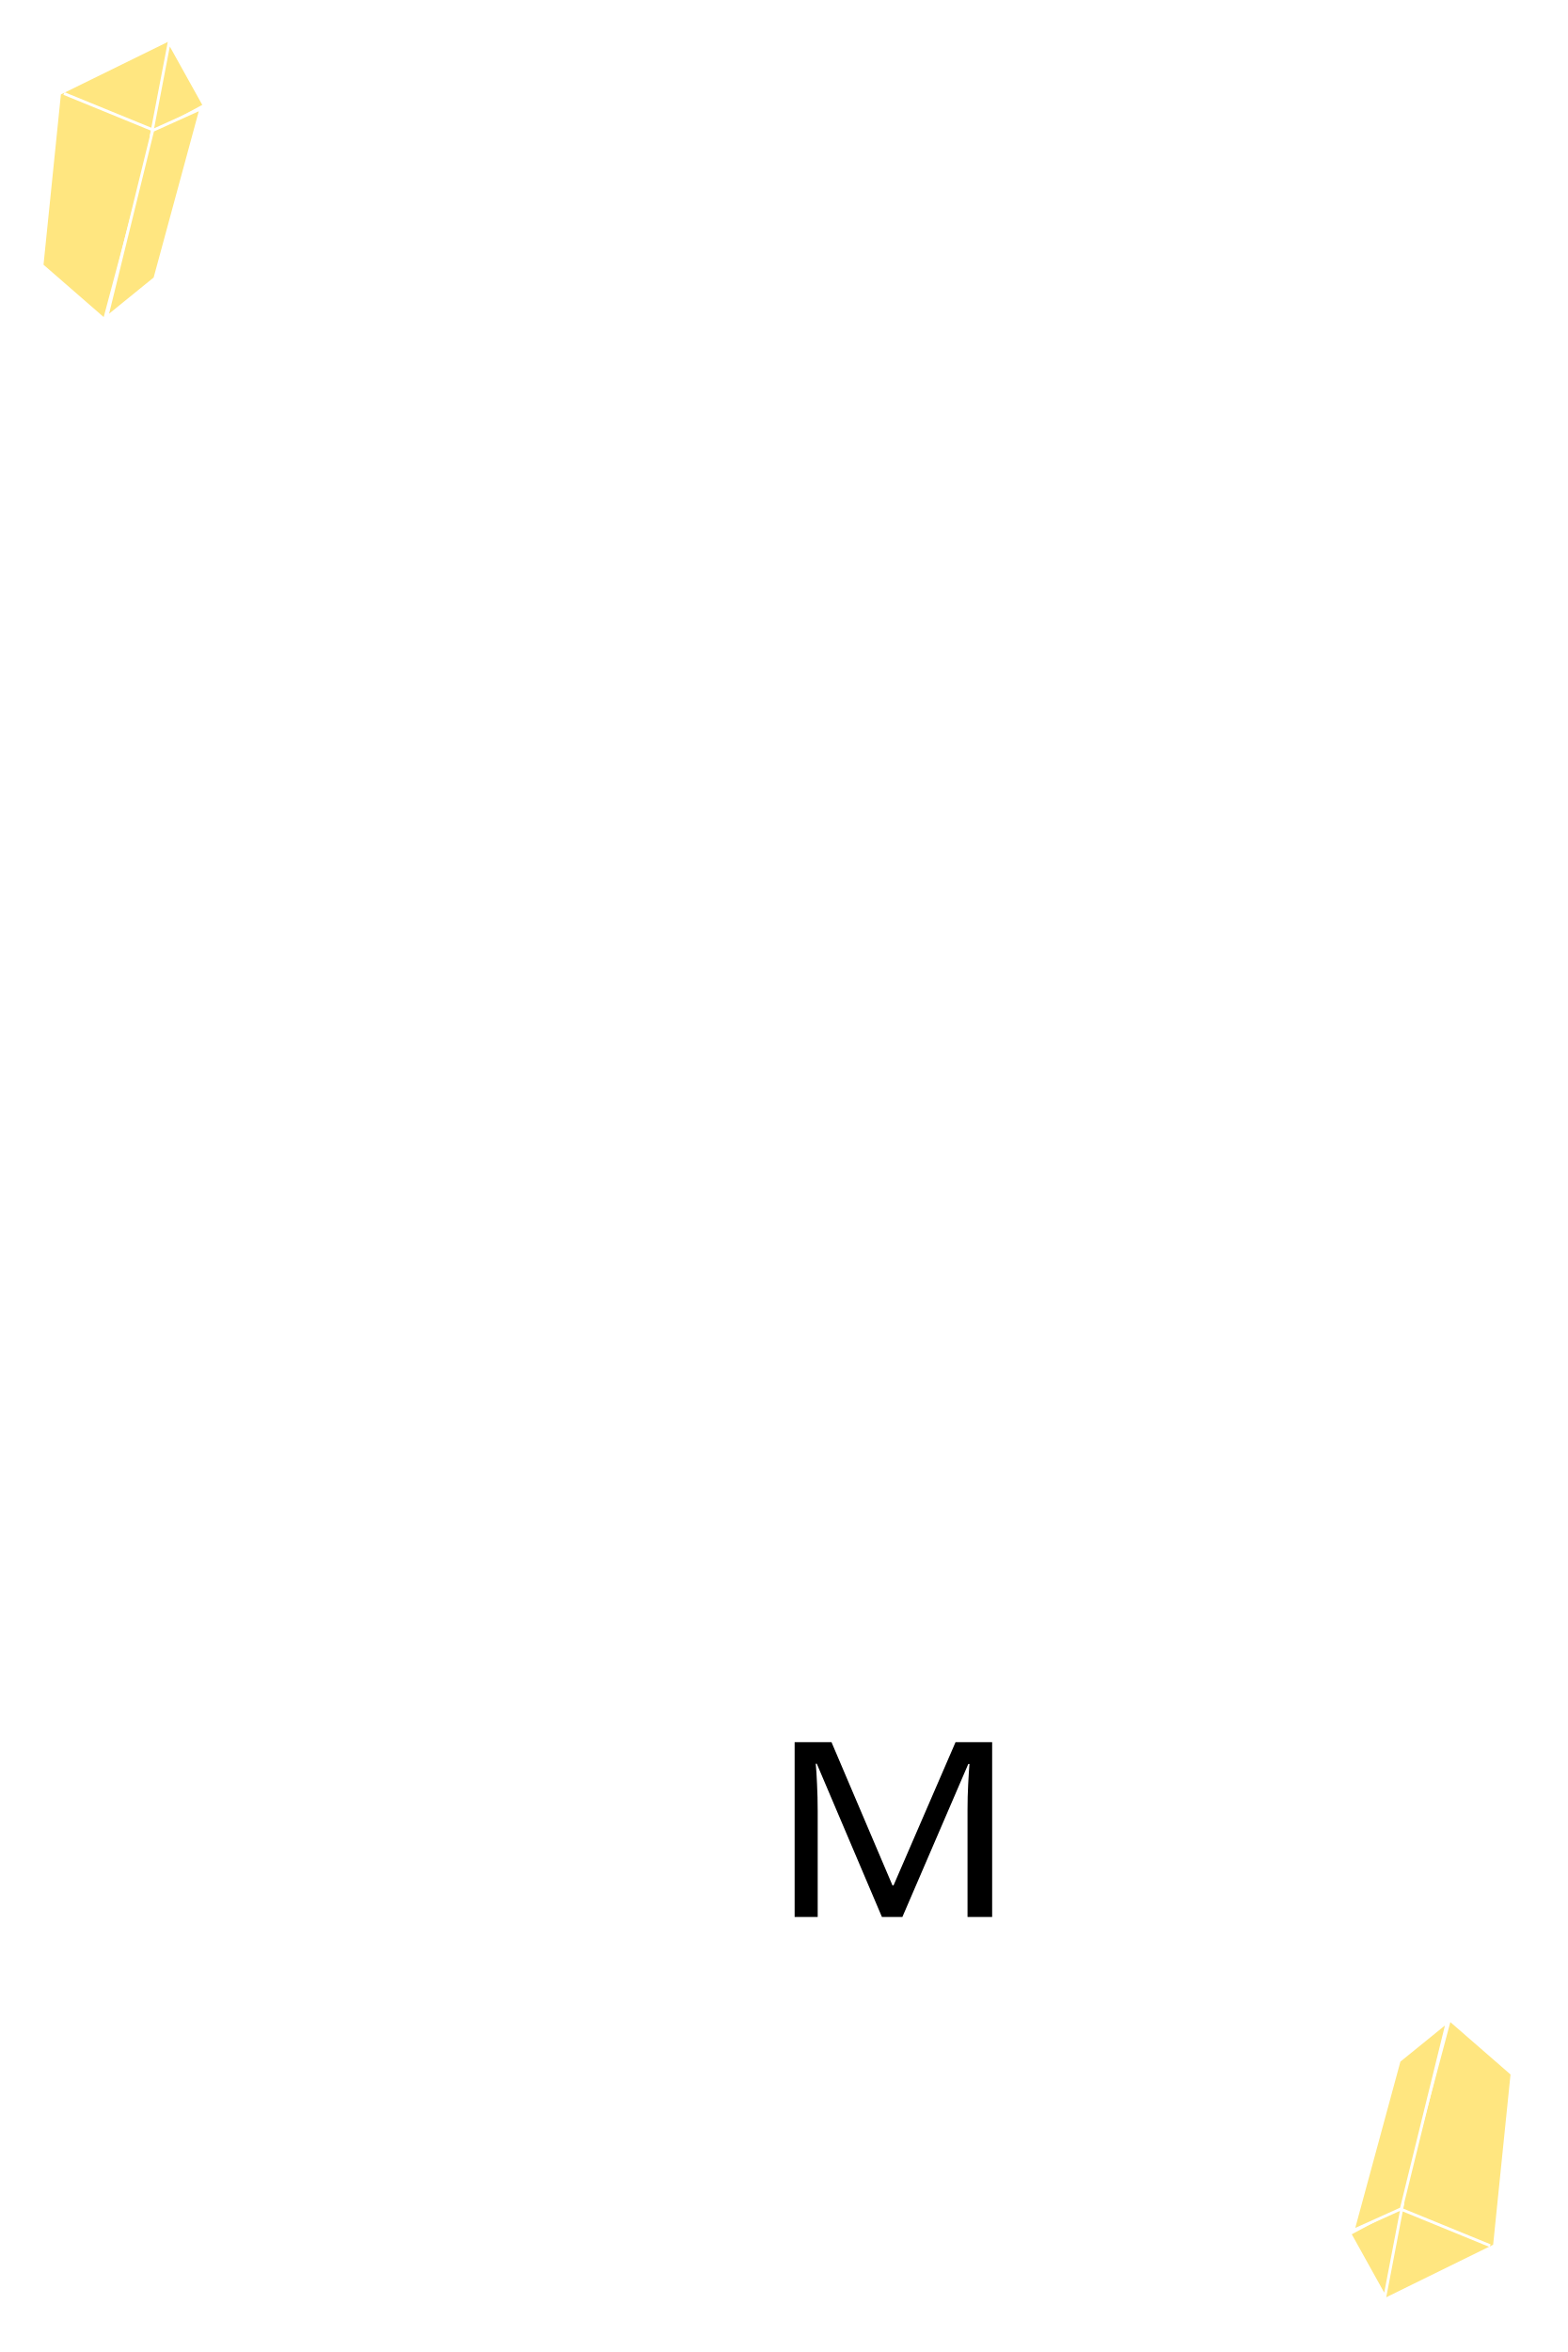
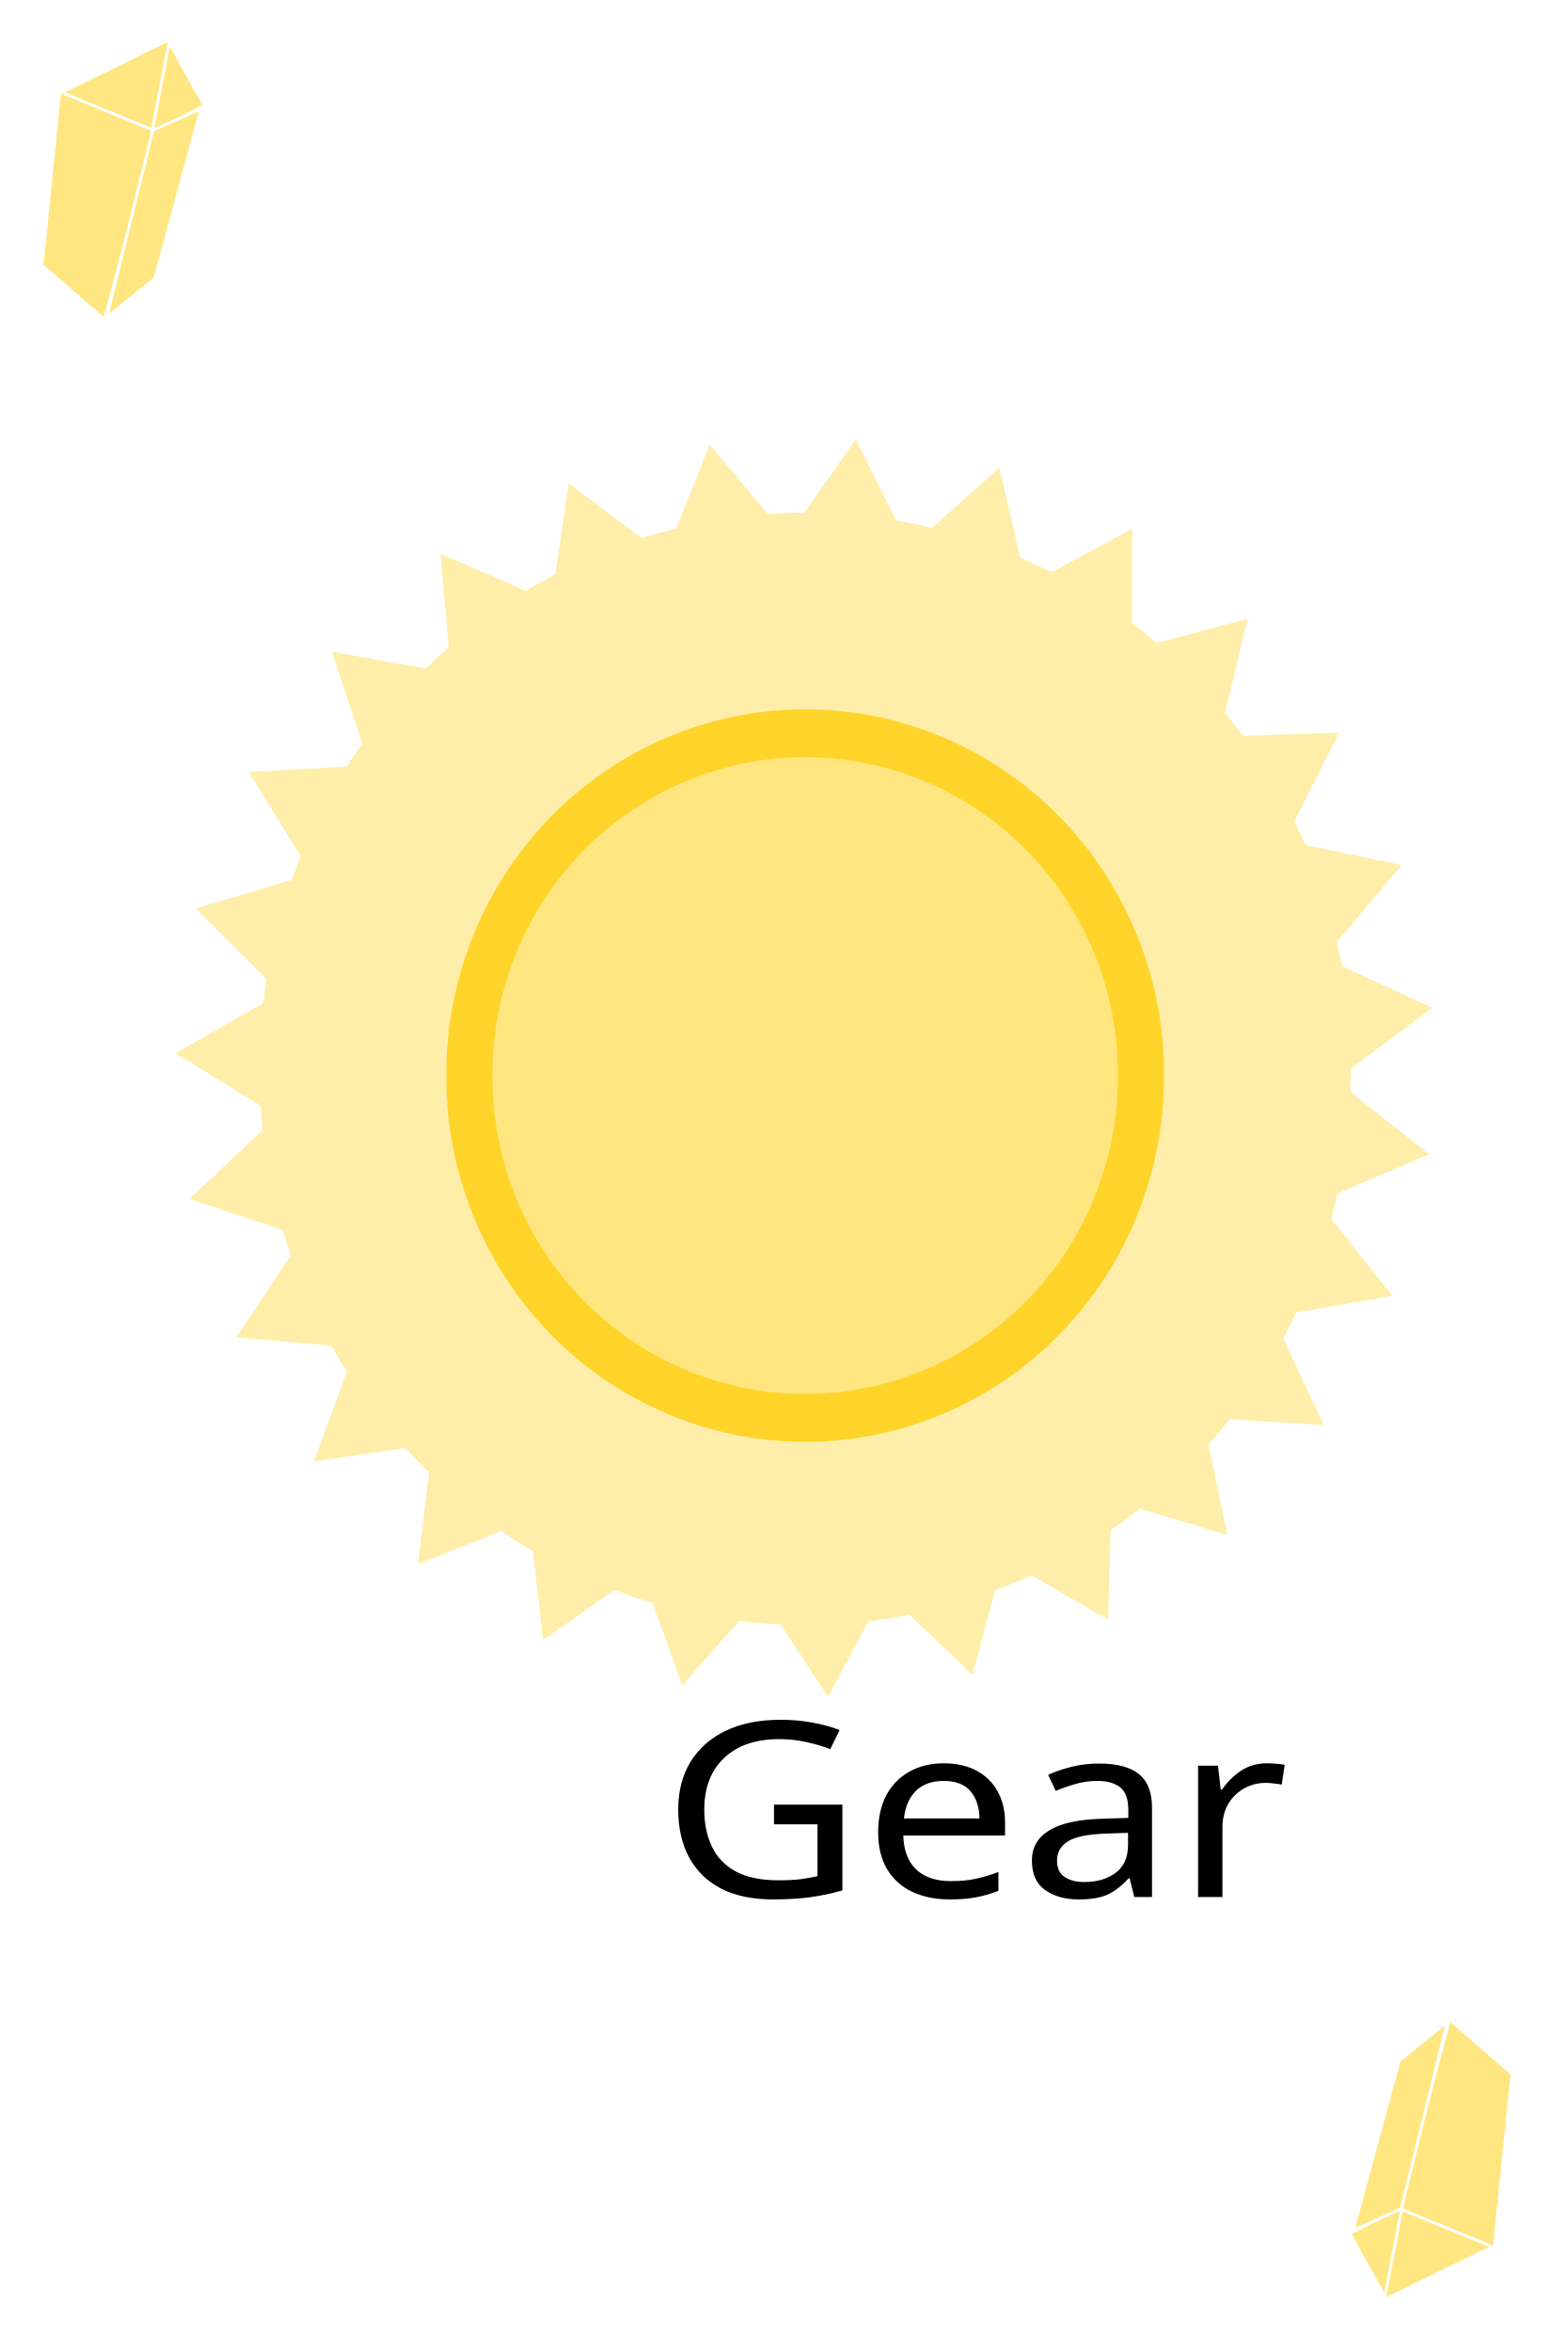
<svg xmlns="http://www.w3.org/2000/svg" xmlns:xlink="http://www.w3.org/1999/xlink" width="200" height="300" id="svg5382" version="1.1">
  <defs id="defs5384" />
  <g id="layer1" transform="translate(0,-752.3622)">
    <rect style="fill:#ffffff;stroke:none" id="rect5598" width="203.353" height="303.968" x="-1.698" y="749.667" />
-     <text xml:space="preserve" style="font-size:33.215px;font-style:normal;font-weight:normal;line-height:125%;letter-spacing:0px;word-spacing:0px;fill:#000000;fill-opacity:1;stroke:none;font-family:Sans" x="92.077" y="1060.47" id="text5494" transform="scale(1.063798,0.9400285)">
-       <tspan id="tspan5496" x="92.077" y="1060.47">M</tspan>
+     <text xml:space="preserve" style="font-size:33.215px;font-style:normal;font-weight:normal;line-height:125%;letter-spacing:0px;word-spacing:0px;fill:#000000;fill-opacity:1;stroke:none;font-family:Sans" x="79.306" y="1057.76" id="text5494" transform="scale(1.063798,0.9400285)">
+       <tspan id="tspan5496" x="79.306" y="1057.76">Gear</tspan>
    </text>
    <g id="g5280" transform="matrix(0.3658131,0,0,0.362844,-18.68903,452.8992)" style="fill:#ffe680;stroke:#ffffff">
      <path transform="translate(0,752.3622)" id="path5272" d="M 65.744,166.219 71.859,105.827 110.465,86.716 105.113,118.823 87.531,185.331 z" style="fill:#ffe680;stroke:#ffffff;stroke-width:1px;stroke-linecap:butt;stroke-linejoin:miter;stroke-opacity:1" />
      <path transform="translate(0,752.3622)" id="path5274" d="m 110.082,87.862 -6.116,32.107 18.347,-9.938 z" style="fill:#ffe680;stroke:#ffffff;stroke-width:1px;stroke-linecap:butt;stroke-linejoin:miter;stroke-opacity:1" />
      <path transform="translate(0,752.3622)" id="path5276" d="m 104.349,118.823 16.818,-7.645 -16.054,59.628 -16.818,13.76 z" style="fill:#ffe680;stroke:#ffffff;stroke-width:1px;stroke-linecap:butt;stroke-linejoin:miter;stroke-opacity:1" />
      <path transform="translate(0,752.3622)" id="path5278" d="m 73.388,105.827 30.578,12.614" style="fill:#ffe680;stroke:#ffffff;stroke-width:1px;stroke-linecap:butt;stroke-linejoin:miter;stroke-opacity:1" />
    </g>
    <use x="0" y="0" xlink:href="#g5280" id="use5571" transform="matrix(-1,0,0,-1,198.2588,1803.089)" width="200" height="300" />
+     <path style="fill:#ffeeaa;fill-opacity:1;stroke:none" id="path12658" d="m 131.182,195.988 -13.349,-7.76 -3.945,14.77 -11.199,-10.629 -7.245,13.462 -8.446,-12.926 -10.154,11.428 -5.238,-14.525 -12.516,8.779 -1.747,-15.341 -14.203,5.656 1.838,-15.331 -15.124,2.228 5.324,-14.494 -15.23,-1.32 8.523,-12.875 L 13.957,142.313 25.219,131.751 12.201,123.736 25.596,116.055 14.777,105.254 29.582,100.87 21.546,87.865 36.963,87.013 32.143,72.505 l 15.198,2.727 -1.345,-15.228 14.16,6.158 2.203,-15.128 12.358,9.257 5.633,-14.212 9.89,11.858 8.758,-12.53 6.889,13.819 11.412,-10.172 3.516,15.035 13.45,-7.266 -0.046,15.441 14.763,-3.969 -3.606,15.014 15.281,-0.457 -6.971,13.778 14.974,3.079 -9.96,11.799 13.86,6.45 -12.413,9.184 11.999,9.472 -14.196,6.073 9.492,11.984 -15.214,2.636 6.472,13.85 -15.412,-0.944 3.104,14.969 -14.779,-4.472 z" transform="translate(10.18889,762.9756)" />
+     <path style="fill:#ffeeaa;fill-opacity:1;stroke:none" id="path12660" d="m 187.221,145.469 a 68.563,67.077 0 1 1 -137.125,0 68.563,67.077 0 1 1 137.125,0 z" transform="matrix(1.01523,0,0,1.053543,-17.72735,735.4459)" />
+     <path transform="matrix(0.6248973,0,0,0.6484792,28.57237,795.2189)" d="m 187.221,145.469 a 68.563,67.077 0 1 1 -137.125,0 68.563,67.077 0 1 1 137.125,0 z" id="path12662" style="fill:#ffe680;fill-opacity:1;stroke:#ffd42a;stroke-width:9.425" />
  </g>
</svg>
